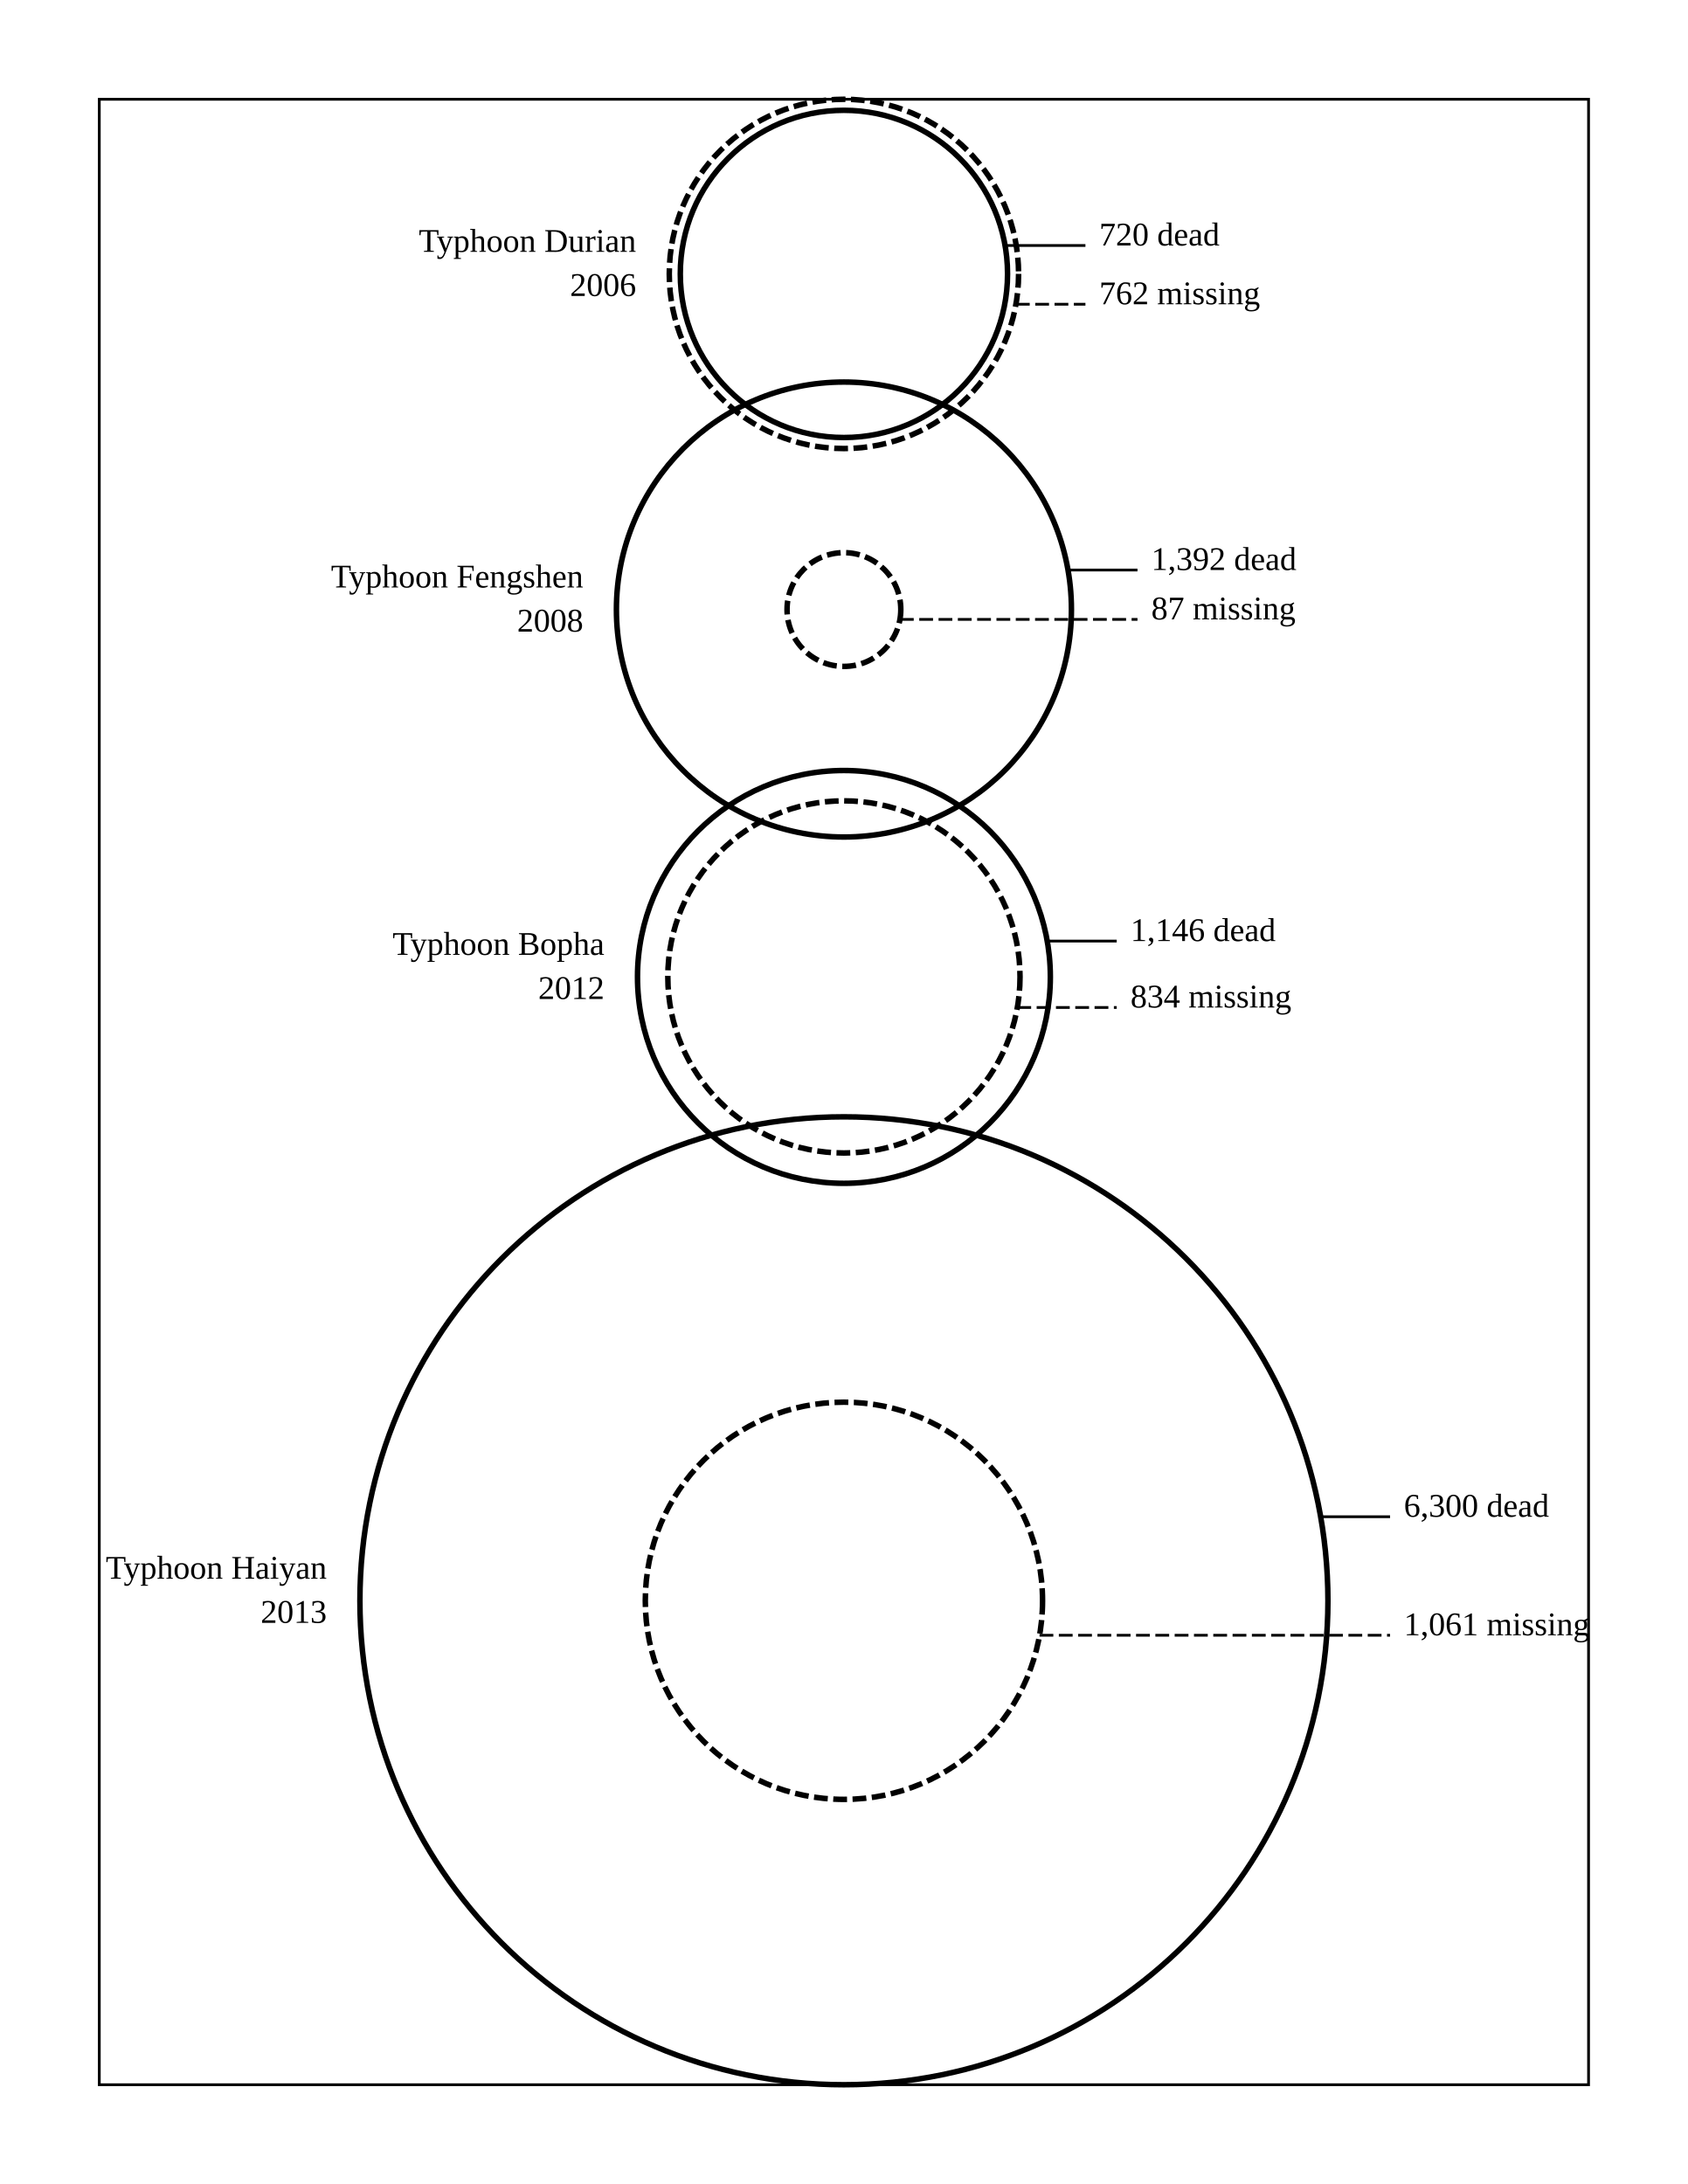
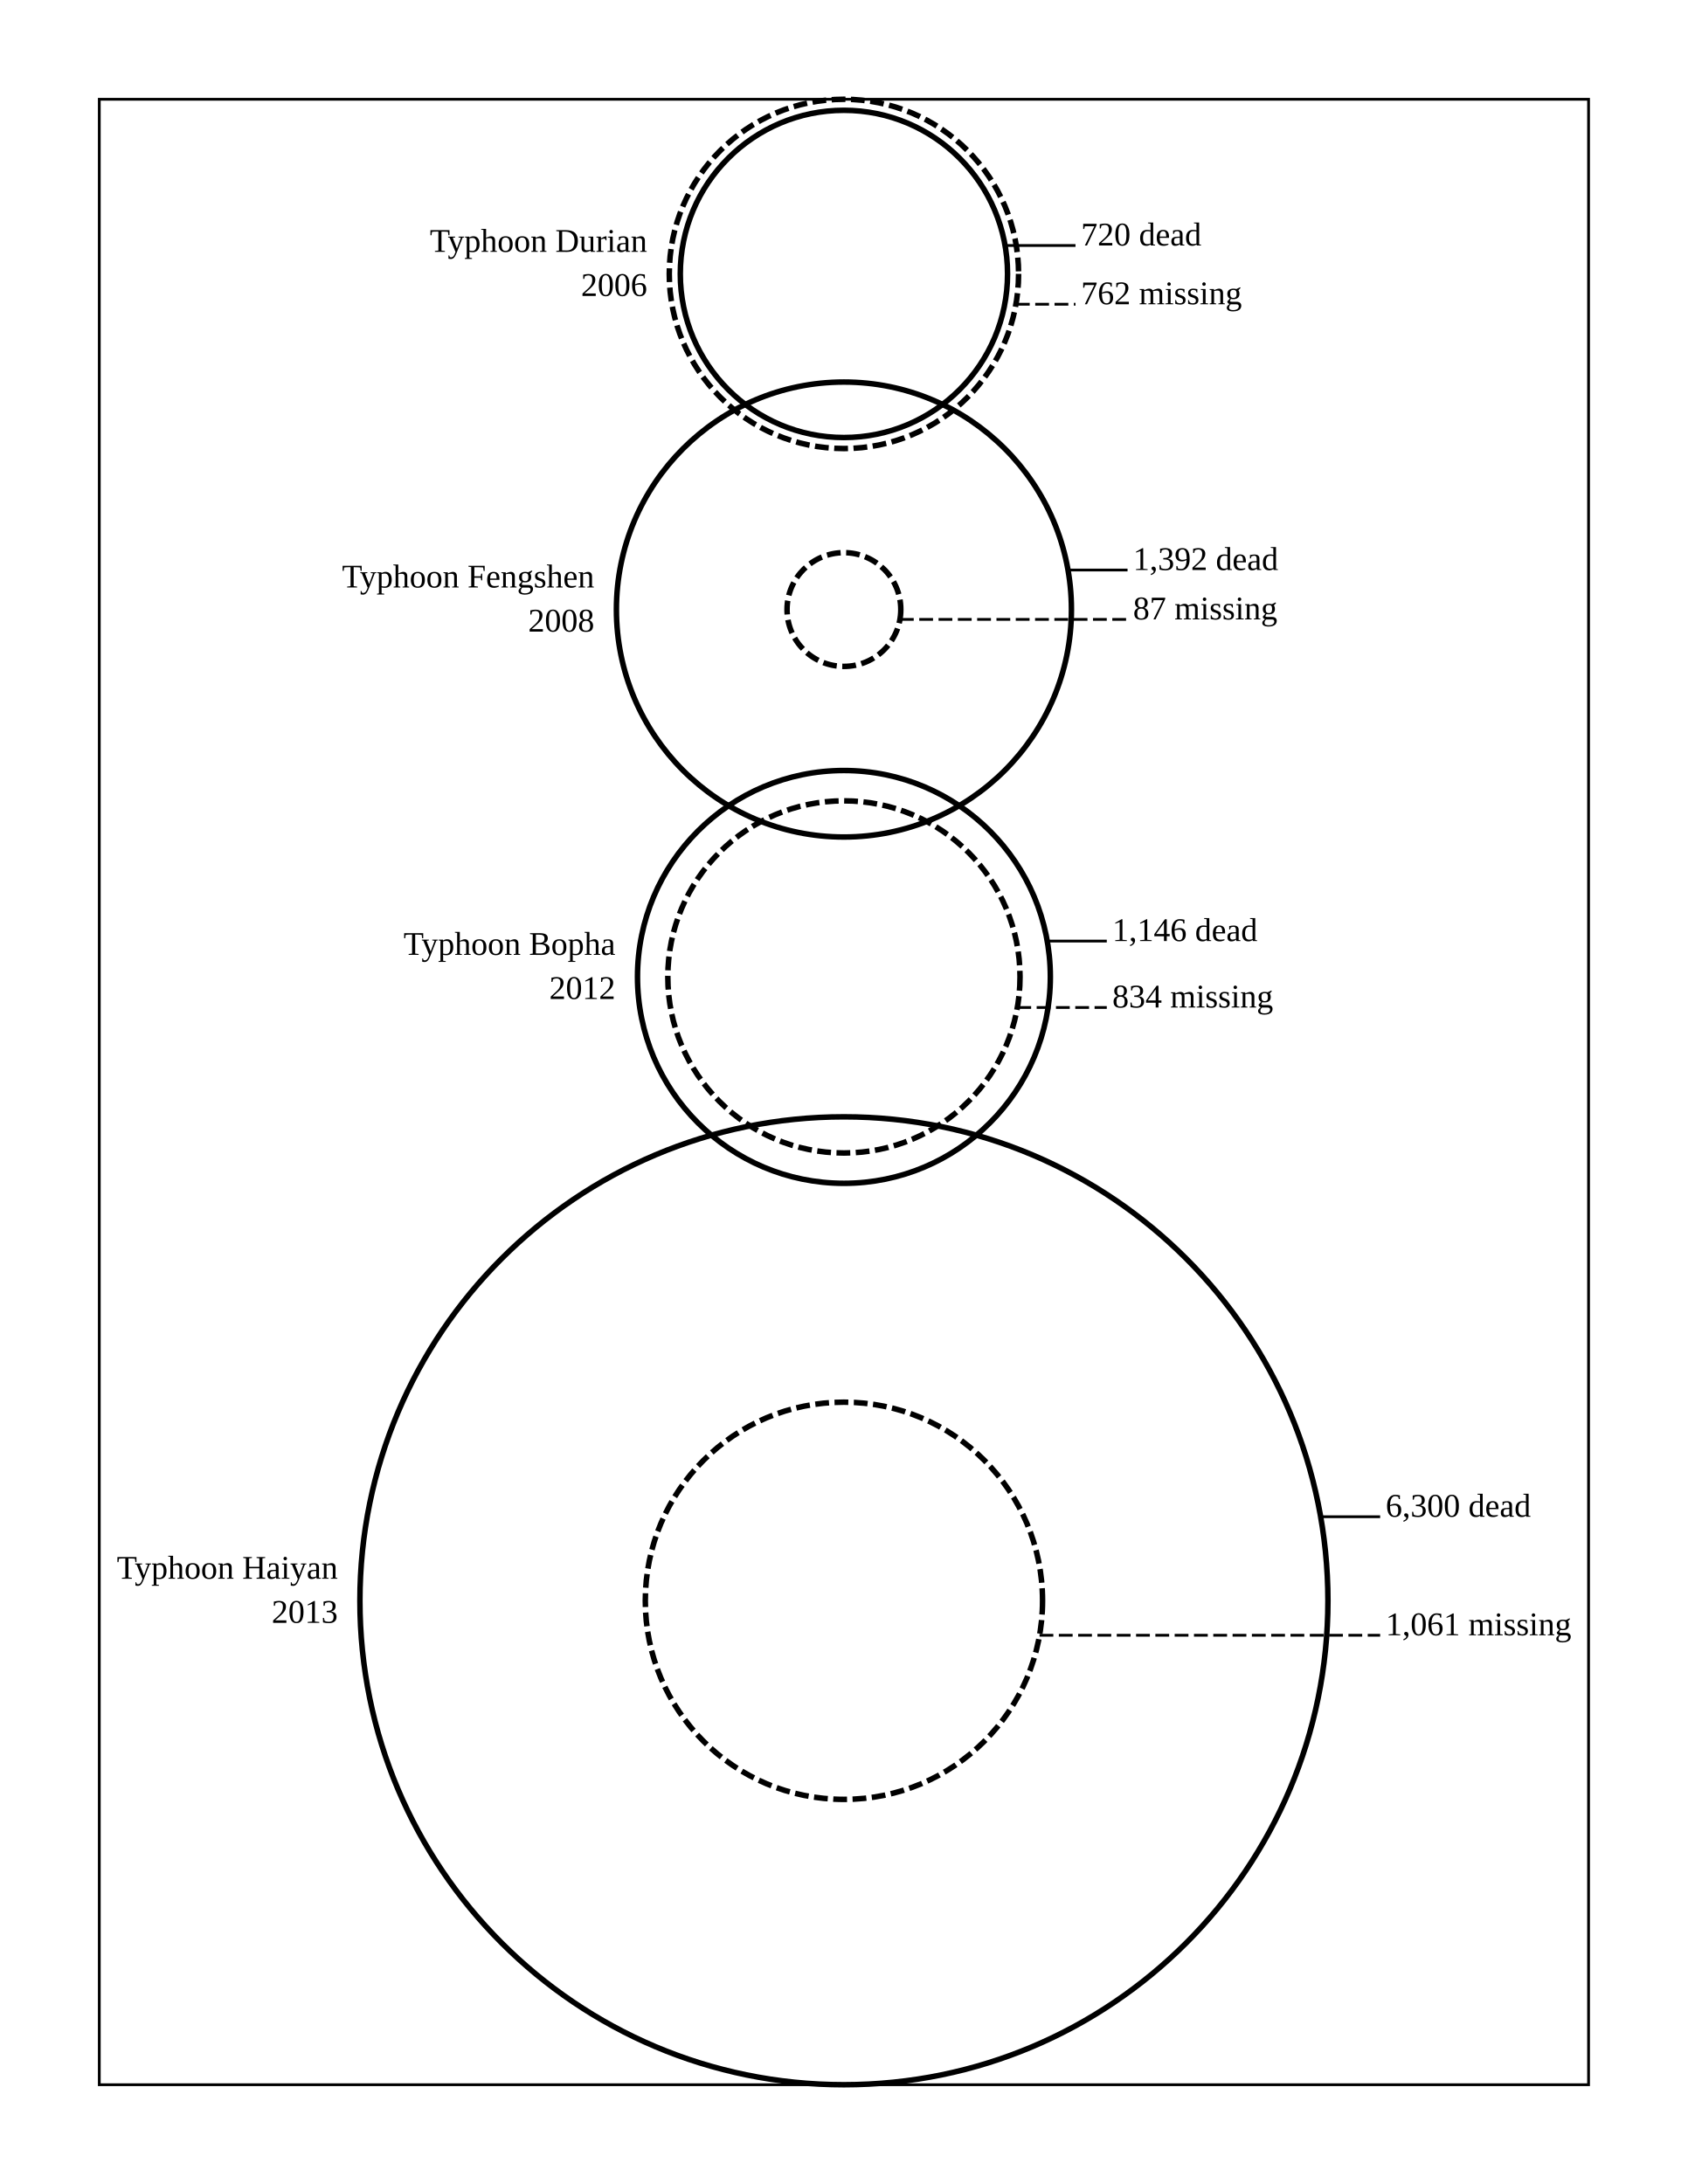
<svg xmlns="http://www.w3.org/2000/svg" baseProfile="full" height="792.0" version="1.1" width="612.0">
  <defs />
  <g id="circles">
    <circle cx="306.0" cy="99.33" fill="none" r="59.33" stroke="#000000" stroke-width="2" />
    <circle cx="306.0" cy="99.33" fill="none" r="63.33" stroke="#000000" stroke-dasharray="5,2" stroke-width="2" />
    <circle cx="306.0" cy="221.037" fill="none" r="82.495" stroke="#000000" stroke-width="2" />
    <circle cx="306.0" cy="221.037" fill="none" r="20.624" stroke="#000000" stroke-dasharray="5,2" stroke-width="2" />
    <circle cx="306.0" cy="354.266" fill="none" r="74.851" stroke="#000000" stroke-width="2" />
    <circle cx="306.0" cy="354.266" fill="none" r="63.854" stroke="#000000" stroke-dasharray="5,2" stroke-width="2" />
    <circle cx="306.0" cy="580.5" fill="none" r="175.5" stroke="#000000" stroke-width="2" />
    <circle cx="306.0" cy="580.5" fill="none" r="72.022" stroke="#000000" stroke-dasharray="5,2" stroke-width="2" />
  </g>
  <g id="lines">
-     <line stroke="#000000" stroke-width="1" x1="364.428" x2="393.568" y1="89.027" y2="89.027" />
-     <line stroke="#000000" stroke-dasharray="5,2" stroke-width="1" x1="368.368" x2="393.568" y1="110.327" y2="110.327" />
-     <line stroke="#000000" stroke-width="1" x1="387.241" x2="412.441" y1="206.712" y2="206.712" />
-     <line stroke="#000000" stroke-dasharray="5,2" stroke-width="1" x1="326.31" x2="412.441" y1="224.618" y2="224.618" />
-     <line stroke="#000000" stroke-width="1" x1="379.714" x2="404.914" y1="341.268" y2="341.268" />
-     <line stroke="#000000" stroke-dasharray="5,2" stroke-width="1" x1="368.884" x2="404.914" y1="365.354" y2="365.354" />
-     <line stroke="#000000" stroke-width="1" x1="478.834" x2="504.034" y1="550.025" y2="550.025" />
-     <line stroke="#000000" stroke-dasharray="5,2" stroke-width="1" x1="376.928" x2="504.034" y1="593.006" y2="593.006" />
+     <line stroke="#000000" stroke-width="1" x1="364.428" x2="389.968" y1="89.027" y2="89.027" />
+     <line stroke="#000000" stroke-dasharray="5,2" stroke-width="1" x1="368.368" x2="389.968" y1="110.327" y2="110.327" />
+     <line stroke="#000000" stroke-width="1" x1="387.241" x2="408.841" y1="206.712" y2="206.712" />
+     <line stroke="#000000" stroke-dasharray="5,2" stroke-width="1" x1="326.31" x2="408.841" y1="224.618" y2="224.618" />
+     <line stroke="#000000" stroke-width="1" x1="379.714" x2="401.314" y1="341.268" y2="341.268" />
+     <line stroke="#000000" stroke-dasharray="5,2" stroke-width="1" x1="368.884" x2="401.314" y1="365.354" y2="365.354" />
+     <line stroke="#000000" stroke-width="1" x1="478.834" x2="500.434" y1="550.025" y2="550.025" />
+     <line stroke="#000000" stroke-dasharray="5,2" stroke-width="1" x1="376.928" x2="500.434" y1="593.006" y2="593.006" />
  </g>
  <g id="labels">
-     <text alignment-baseline="middle" font-size="12" text-anchor="start" x="398.568" y="89.027">720 dead</text>
-     <text alignment-baseline="middle" font-size="12" text-anchor="start" x="398.568" y="110.327">762 missing</text>
-     <text alignment-baseline="middle" font-size="12" text-anchor="end" x="230.67" y="91.33">Typhoon Durian</text>
-     <text alignment-baseline="middle" font-size="12" text-anchor="end" x="230.67" y="107.33">2006</text>
-     <text alignment-baseline="middle" font-size="12" text-anchor="start" x="417.441" y="206.712">1,392 dead</text>
-     <text alignment-baseline="middle" font-size="12" text-anchor="start" x="417.441" y="224.618">87 missing</text>
-     <text alignment-baseline="middle" font-size="12" text-anchor="end" x="211.505" y="213.037">Typhoon Fengshen</text>
-     <text alignment-baseline="middle" font-size="12" text-anchor="end" x="211.505" y="229.037">2008</text>
-     <text alignment-baseline="middle" font-size="12" text-anchor="start" x="409.914" y="341.268">1,146 dead</text>
-     <text alignment-baseline="middle" font-size="12" text-anchor="start" x="409.914" y="365.354">834 missing</text>
-     <text alignment-baseline="middle" font-size="12" text-anchor="end" x="219.149" y="346.266">Typhoon Bopha</text>
-     <text alignment-baseline="middle" font-size="12" text-anchor="end" x="219.149" y="362.266">2012</text>
-     <text alignment-baseline="middle" font-size="12" text-anchor="start" x="509.034" y="550.025">6,300 dead</text>
-     <text alignment-baseline="middle" font-size="12" text-anchor="start" x="509.034" y="593.006">1,061 missing</text>
-     <text alignment-baseline="middle" font-size="12" text-anchor="end" x="118.5" y="572.5">Typhoon Haiyan</text>
-     <text alignment-baseline="middle" font-size="12" text-anchor="end" x="118.5" y="588.5">2013</text>
+     <text alignment-baseline="middle" font-size="12" text-anchor="start" x="391.968" y="89.027">720 dead</text>
+     <text alignment-baseline="middle" font-size="12" text-anchor="start" x="391.968" y="110.327">762 missing</text>
+     <text alignment-baseline="middle" font-size="12" text-anchor="end" x="234.67" y="91.33">Typhoon Durian</text>
+     <text alignment-baseline="middle" font-size="12" text-anchor="end" x="234.67" y="107.33">2006</text>
+     <text alignment-baseline="middle" font-size="12" text-anchor="start" x="410.841" y="206.712">1,392 dead</text>
+     <text alignment-baseline="middle" font-size="12" text-anchor="start" x="410.841" y="224.618">87 missing</text>
+     <text alignment-baseline="middle" font-size="12" text-anchor="end" x="215.505" y="213.037">Typhoon Fengshen</text>
+     <text alignment-baseline="middle" font-size="12" text-anchor="end" x="215.505" y="229.037">2008</text>
+     <text alignment-baseline="middle" font-size="12" text-anchor="start" x="403.314" y="341.268">1,146 dead</text>
+     <text alignment-baseline="middle" font-size="12" text-anchor="start" x="403.314" y="365.354">834 missing</text>
+     <text alignment-baseline="middle" font-size="12" text-anchor="end" x="223.149" y="346.266">Typhoon Bopha</text>
+     <text alignment-baseline="middle" font-size="12" text-anchor="end" x="223.149" y="362.266">2012</text>
+     <text alignment-baseline="middle" font-size="12" text-anchor="start" x="502.434" y="550.025">6,300 dead</text>
+     <text alignment-baseline="middle" font-size="12" text-anchor="start" x="502.434" y="593.006">1,061 missing</text>
+     <text alignment-baseline="middle" font-size="12" text-anchor="end" x="122.5" y="572.5">Typhoon Haiyan</text>
+     <text alignment-baseline="middle" font-size="12" text-anchor="end" x="122.5" y="588.5">2013</text>
  </g>
  <rect fill="none" height="720.0" stroke="#000000" stroke-width="1" width="540.0" x="36.0" y="36.0" />
</svg>
